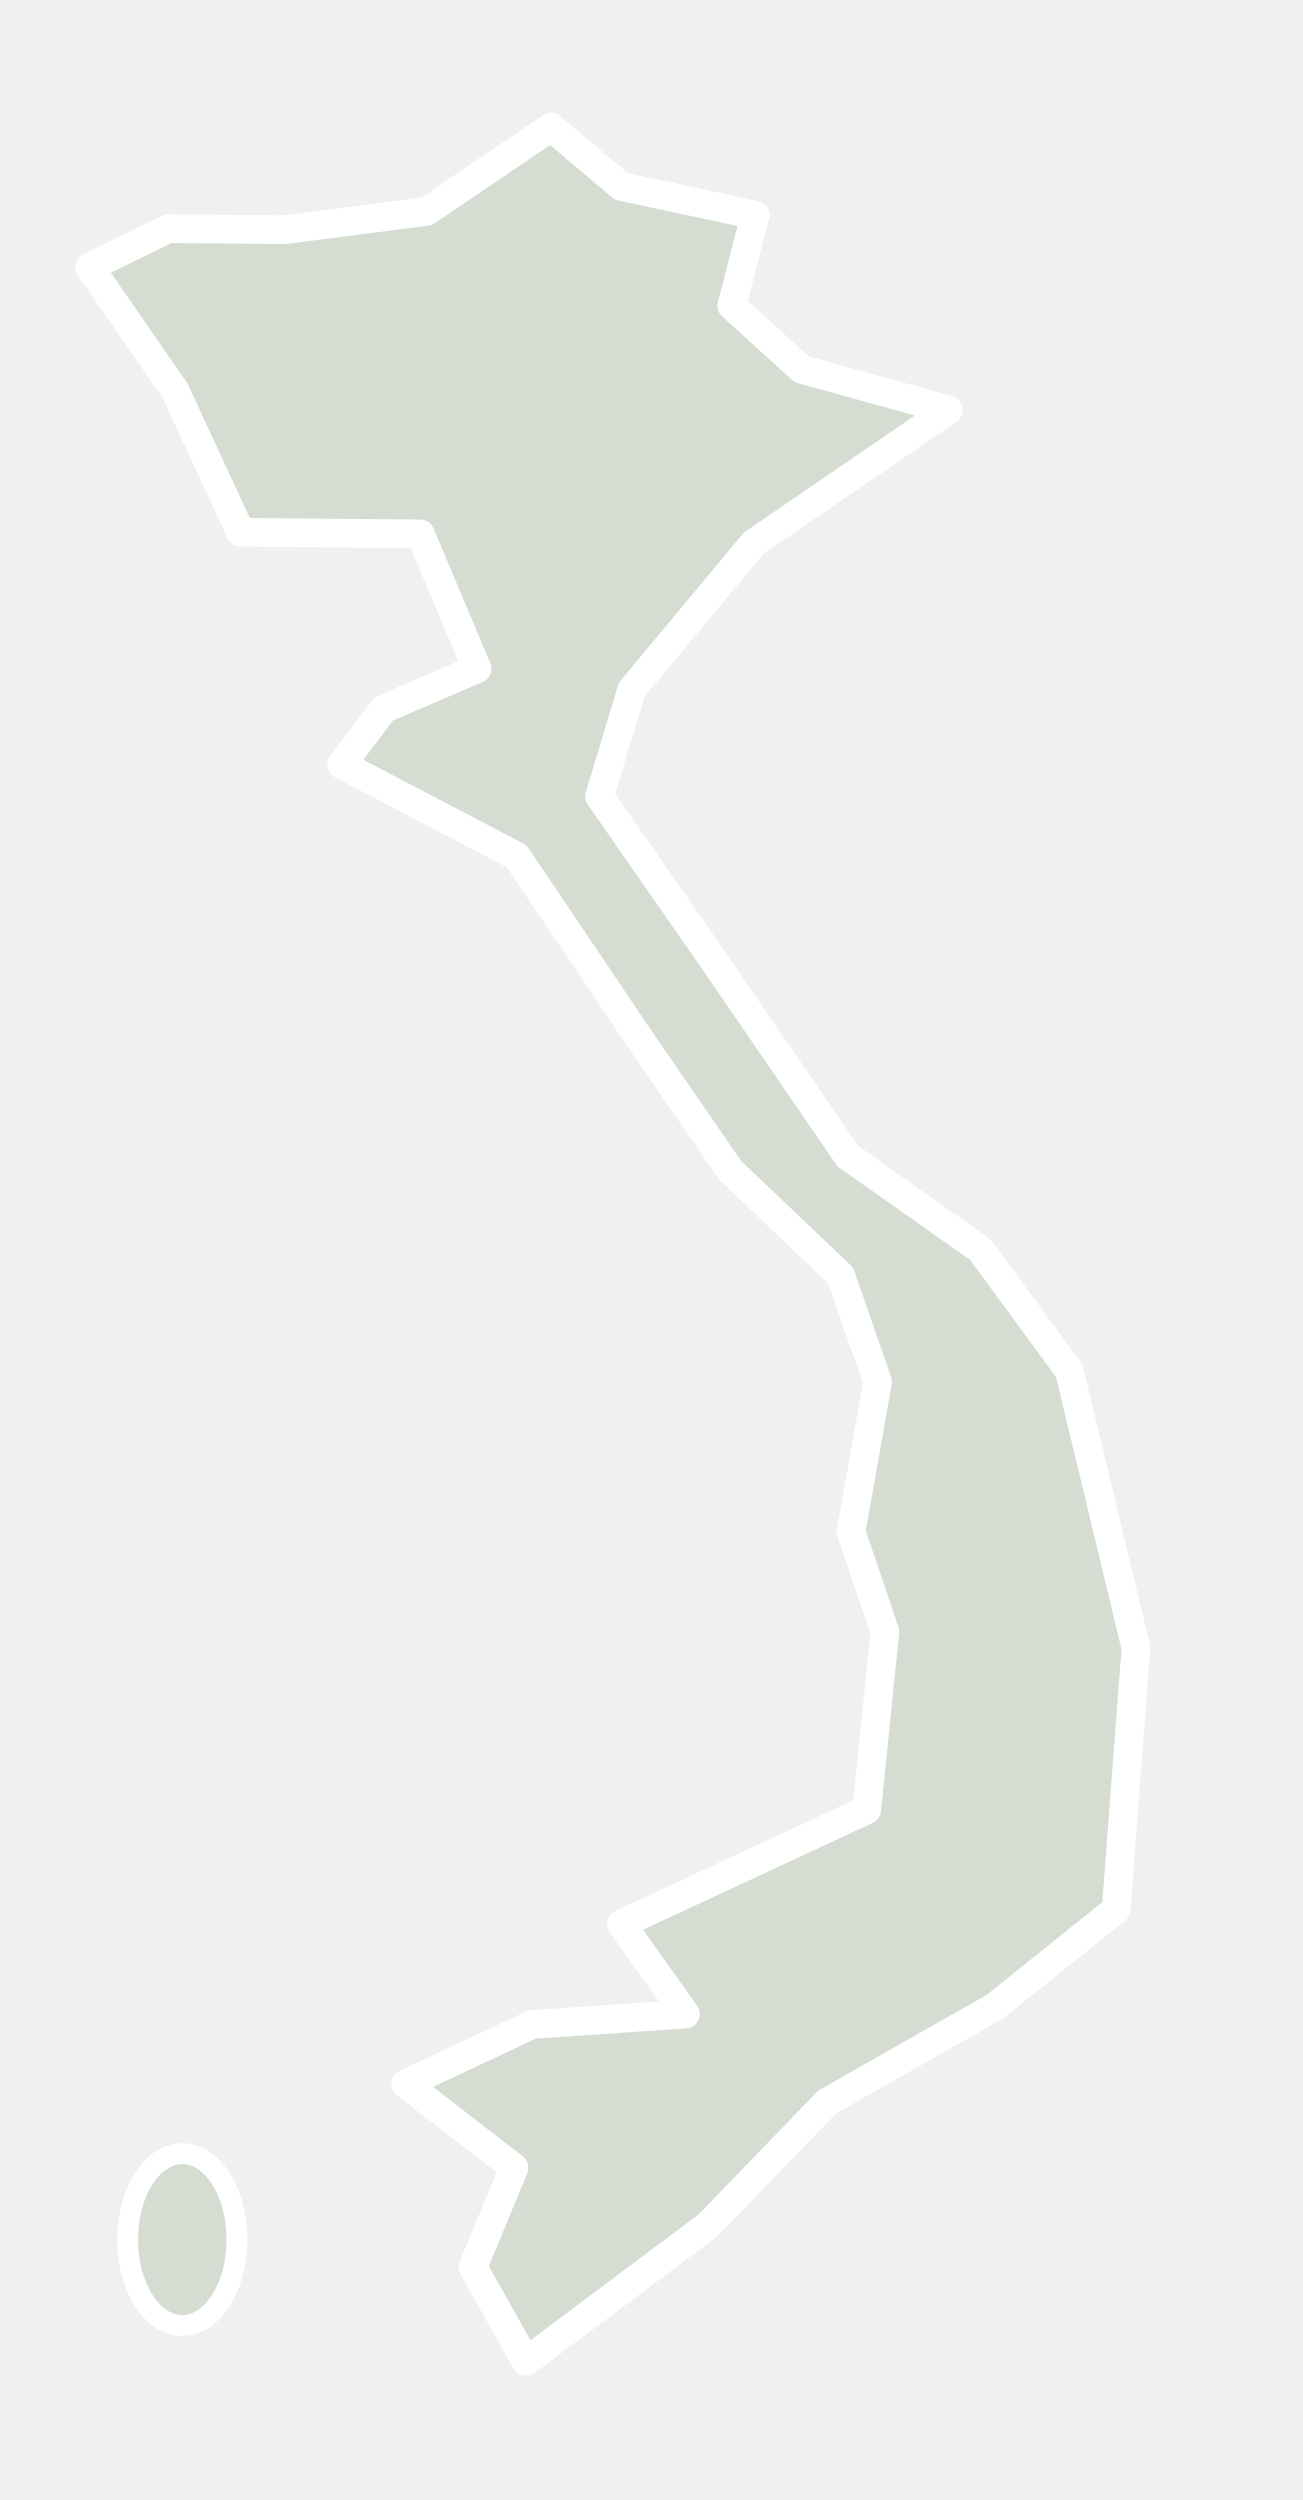
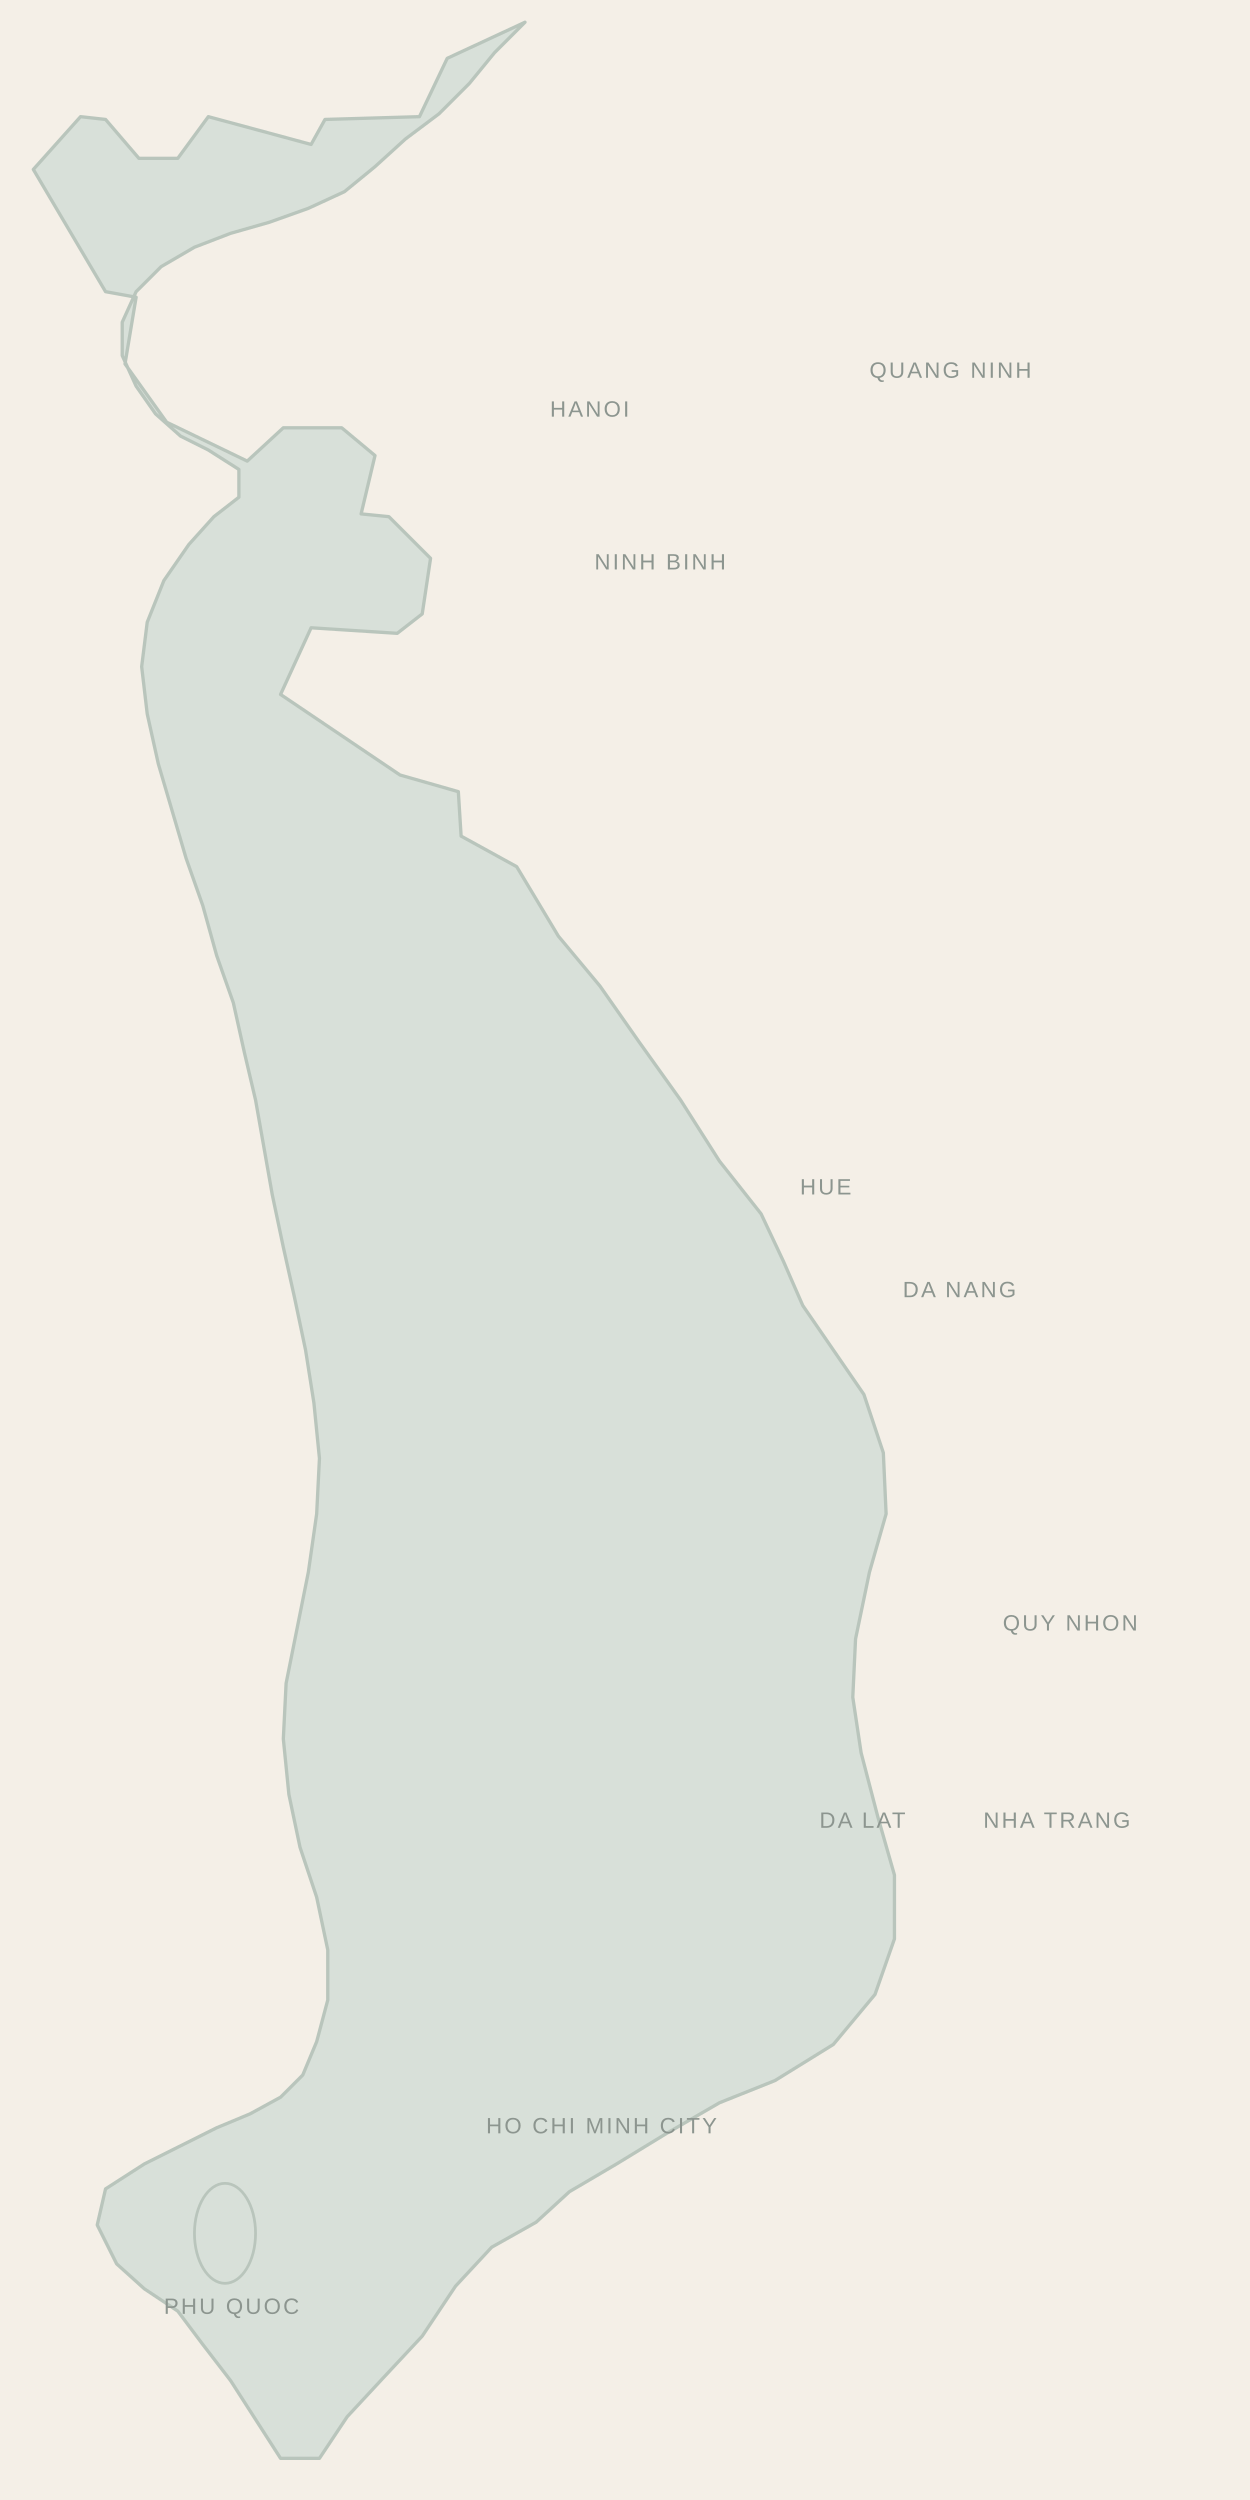
- <svg xmlns="http://www.w3.org/2000/svg" viewBox="760 394 25 48" preserveAspectRatio="xMidYMid meet" role="img" aria-labelledby="title desc">
-   <path d="M778.21,401.87L774.47,404.43L772.13,407.24L771.51,409.29L773.66,412.38L776.28,416.2L778.82,417.99L780.53,420.32L781.81,425.64L781.43,430.66L779.1,432.53L775.88,434.36L773.6,436.72L770.1,439.34L769.08,437.53L769.87,435.62L767.79,434.01L770.22,432.87L773.16,432.67L771.93,430.94L776.64,428.75L776.99,425.33L776.34,423.41L776.85,420.53L776.14,418.49L774.02,416.47L772.25,413.9L769.92,410.44L766.56,408.68L767.37,407.61L769.16,406.84L768.07,404.25L764.62,404.22L763.36,401.5L761.72,399.13L763.23,398.39L765.46,398.41L768.19,398.06L770.58,396.44L771.93,397.58L774.5,398.13L774.05,399.87L775.39,401.09z" fill="#d5ddd3" stroke="#ffffff" stroke-width="0.55" stroke-linejoin="round" />
-   <ellipse cx="763.5" cy="437" rx="1.05" ry="1.65" fill="#d5ddd3" stroke="#ffffff" stroke-width="0.4" />
+ <svg xmlns="http://www.w3.org/2000/svg" viewBox="180 -8 450 900" preserveAspectRatio="xMidYMid meet" role="img" aria-labelledby="title desc">
+   <rect x="180" y="-8" width="450" height="900" fill="#f4efe7" />
+   <path d="M 369.0 0.0 L 341.0 13.0 L 331.0 34.0 L 297.0 35.0 L 292.0 44.0 L 255.0 34.0 L 244.0 49.0 L 230.0 49.0 L 218.0 35.0 L 209.0 34.0 L 192.0 53.0 L 218.0 97.0 L 229.0 99.0 L 225.0 123.0 L 240.0 144.0 L 269.0 158.0 L 282.0 146.0 L 303.0 146.0 L 315.0 156.0 L 310.0 177.0 L 320.0 178.0 L 335.0 193.0 L 332.0 213.0 L 323.0 220.0 L 292.0 218.0 L 281.0 242.0 L 324.0 271.0 L 345.0 277.0 L 346.0 293.0 L 366.0 304.0 L 381.0 329.0 L 396.0 347.0 L 410.0 367.0 L 425.0 388.0 L 439.0 410.0 L 454.0 429.0 L 462.0 446.0 L 469.0 462.0 L 480.0 478.0 L 491.0 494.0 L 498.0 515.0 L 499.0 537.0 L 493.0 558.0 L 488.0 582.0 L 487.0 603.0 L 490.0 623.0 L 496.0 646.0 L 502.0 667.0 L 502.0 690.0 L 495.0 710.0 L 480.0 728.0 L 459.0 741.0 L 439.0 749.0 L 420.0 760.0 L 402.0 771.0 L 385.0 781.0 L 373.0 792.0 L 357.0 801.0 L 344.0 815.0 L 332.0 833.0 L 318.0 848.0 L 305.0 862.0 L 295.0 877.0 L 281.0 877.0 L 272.0 863.0 L 263.0 849.0 L 253.0 836.0 L 244.0 824.0 L 232.0 816.0 L 222.0 807.0 L 215.0 793.0 L 218.0 780.0 L 232.0 771.0 L 244.0 765.0 L 258.0 758.0 L 270.0 753.0 L 281.0 747.0 L 289.0 739.0 L 294.0 727.0 L 298.0 712.0 L 298.0 694.0 L 294.0 675.0 L 288.0 657.0 L 284.0 638.0 L 282.0 618.0 L 283.0 598.0 L 287.0 578.0 L 291.0 558.0 L 294.0 537.0 L 295.0 517.0 L 293.0 497.0 L 290.0 478.0 L 286.0 459.0 L 282.0 441.0 L 278.0 422.0 L 275.0 405.0 L 272.0 388.0 L 268.0 371.0 L 264.0 353.0 L 258.0 336.0 L 253.0 318.0 L 247.0 301.0 L 242.0 284.0 L 237.0 267.0 L 233.0 249.0 L 231.0 232.0 L 233.0 216.0 L 239.0 201.0 L 248.0 188.0 L 257.0 178.0 L 266.0 171.0 L 266.0 161.0 L 255.0 154.0 L 245.0 149.0 L 236.0 141.0 L 229.0 131.0 L 224.0 120.0 L 224.0 108.0 L 229.0 97.0 L 238.0 88.0 L 250.0 81.0 L 263.0 76.0 L 277.0 72.0 L 291.0 67.0 L 304.0 61.0 L 315.0 52.0 L 326.0 42.0 L 338.0 33.0 L 349.0 22.0 L 358.0 11.0 Z" fill="#d8e0d9" stroke="#b9c5bc" stroke-width="1.2" stroke-linejoin="round" />
+   <ellipse cx="261" cy="796" rx="11" ry="18" fill="#d8e0d9" stroke="#b9c5bc" stroke-width="1" />
+   <g fill="#8c958f" font-family="Arial, sans-serif" font-size="8" letter-spacing=".8">
+     <text x="378" y="142">HANOI</text>
+     <text x="493" y="128">QUANG NINH</text>
+     <text x="394" y="197">NINH BINH</text>
+     <text x="468" y="422">HUE</text>
+     <text x="505" y="459">DA NANG</text>
+     <text x="541" y="579">QUY NHON</text>
+     <text x="534" y="650">NHA TRANG</text>
+     <text x="475" y="650">DA LAT</text>
+     <text x="355" y="760">HO CHI MINH CITY</text>
+     <text x="239" y="825">PHU QUOC</text>
+   </g>
</svg>
